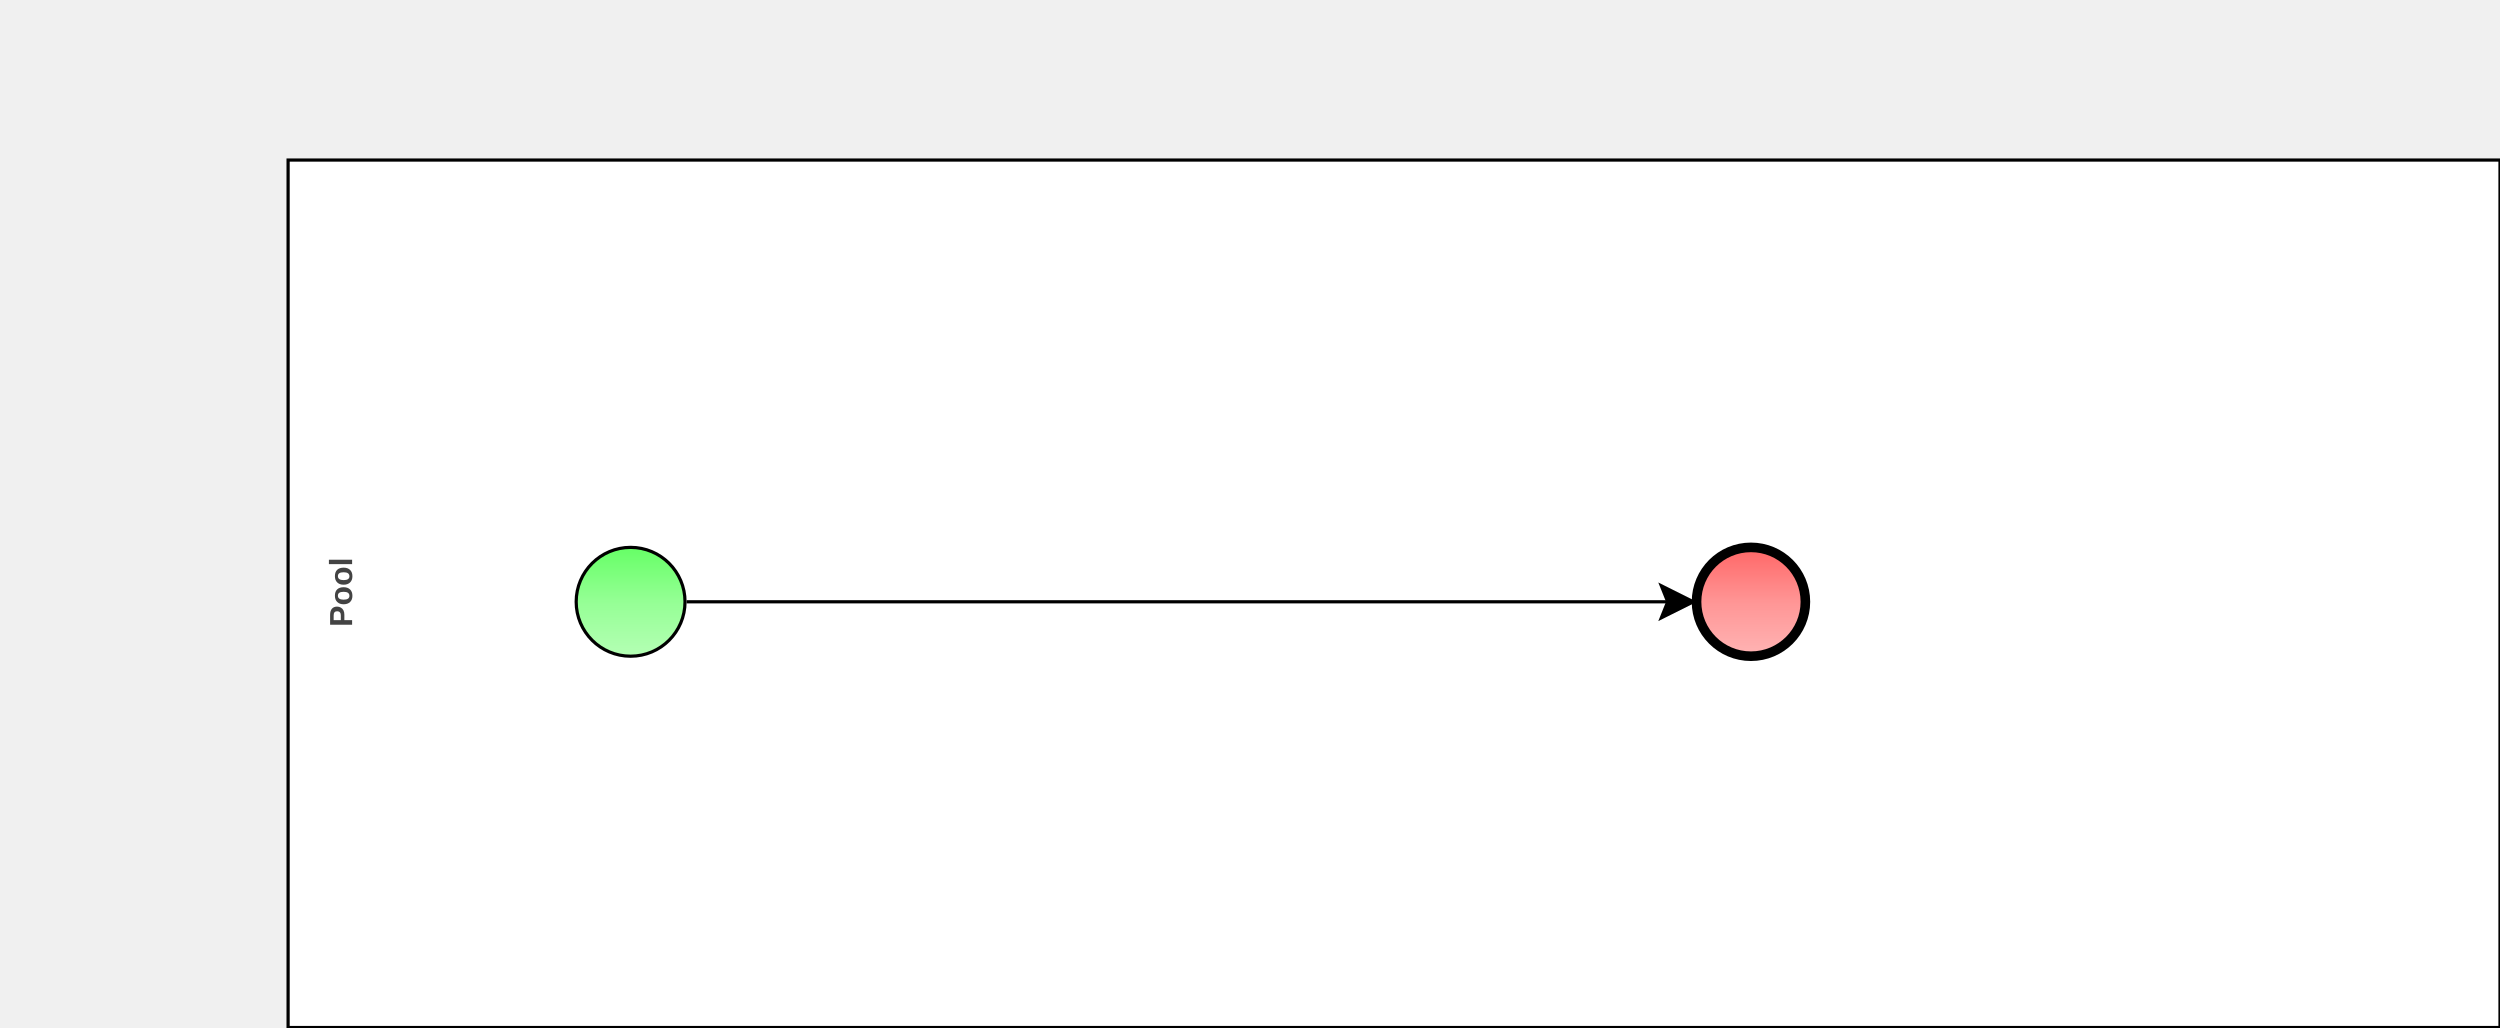
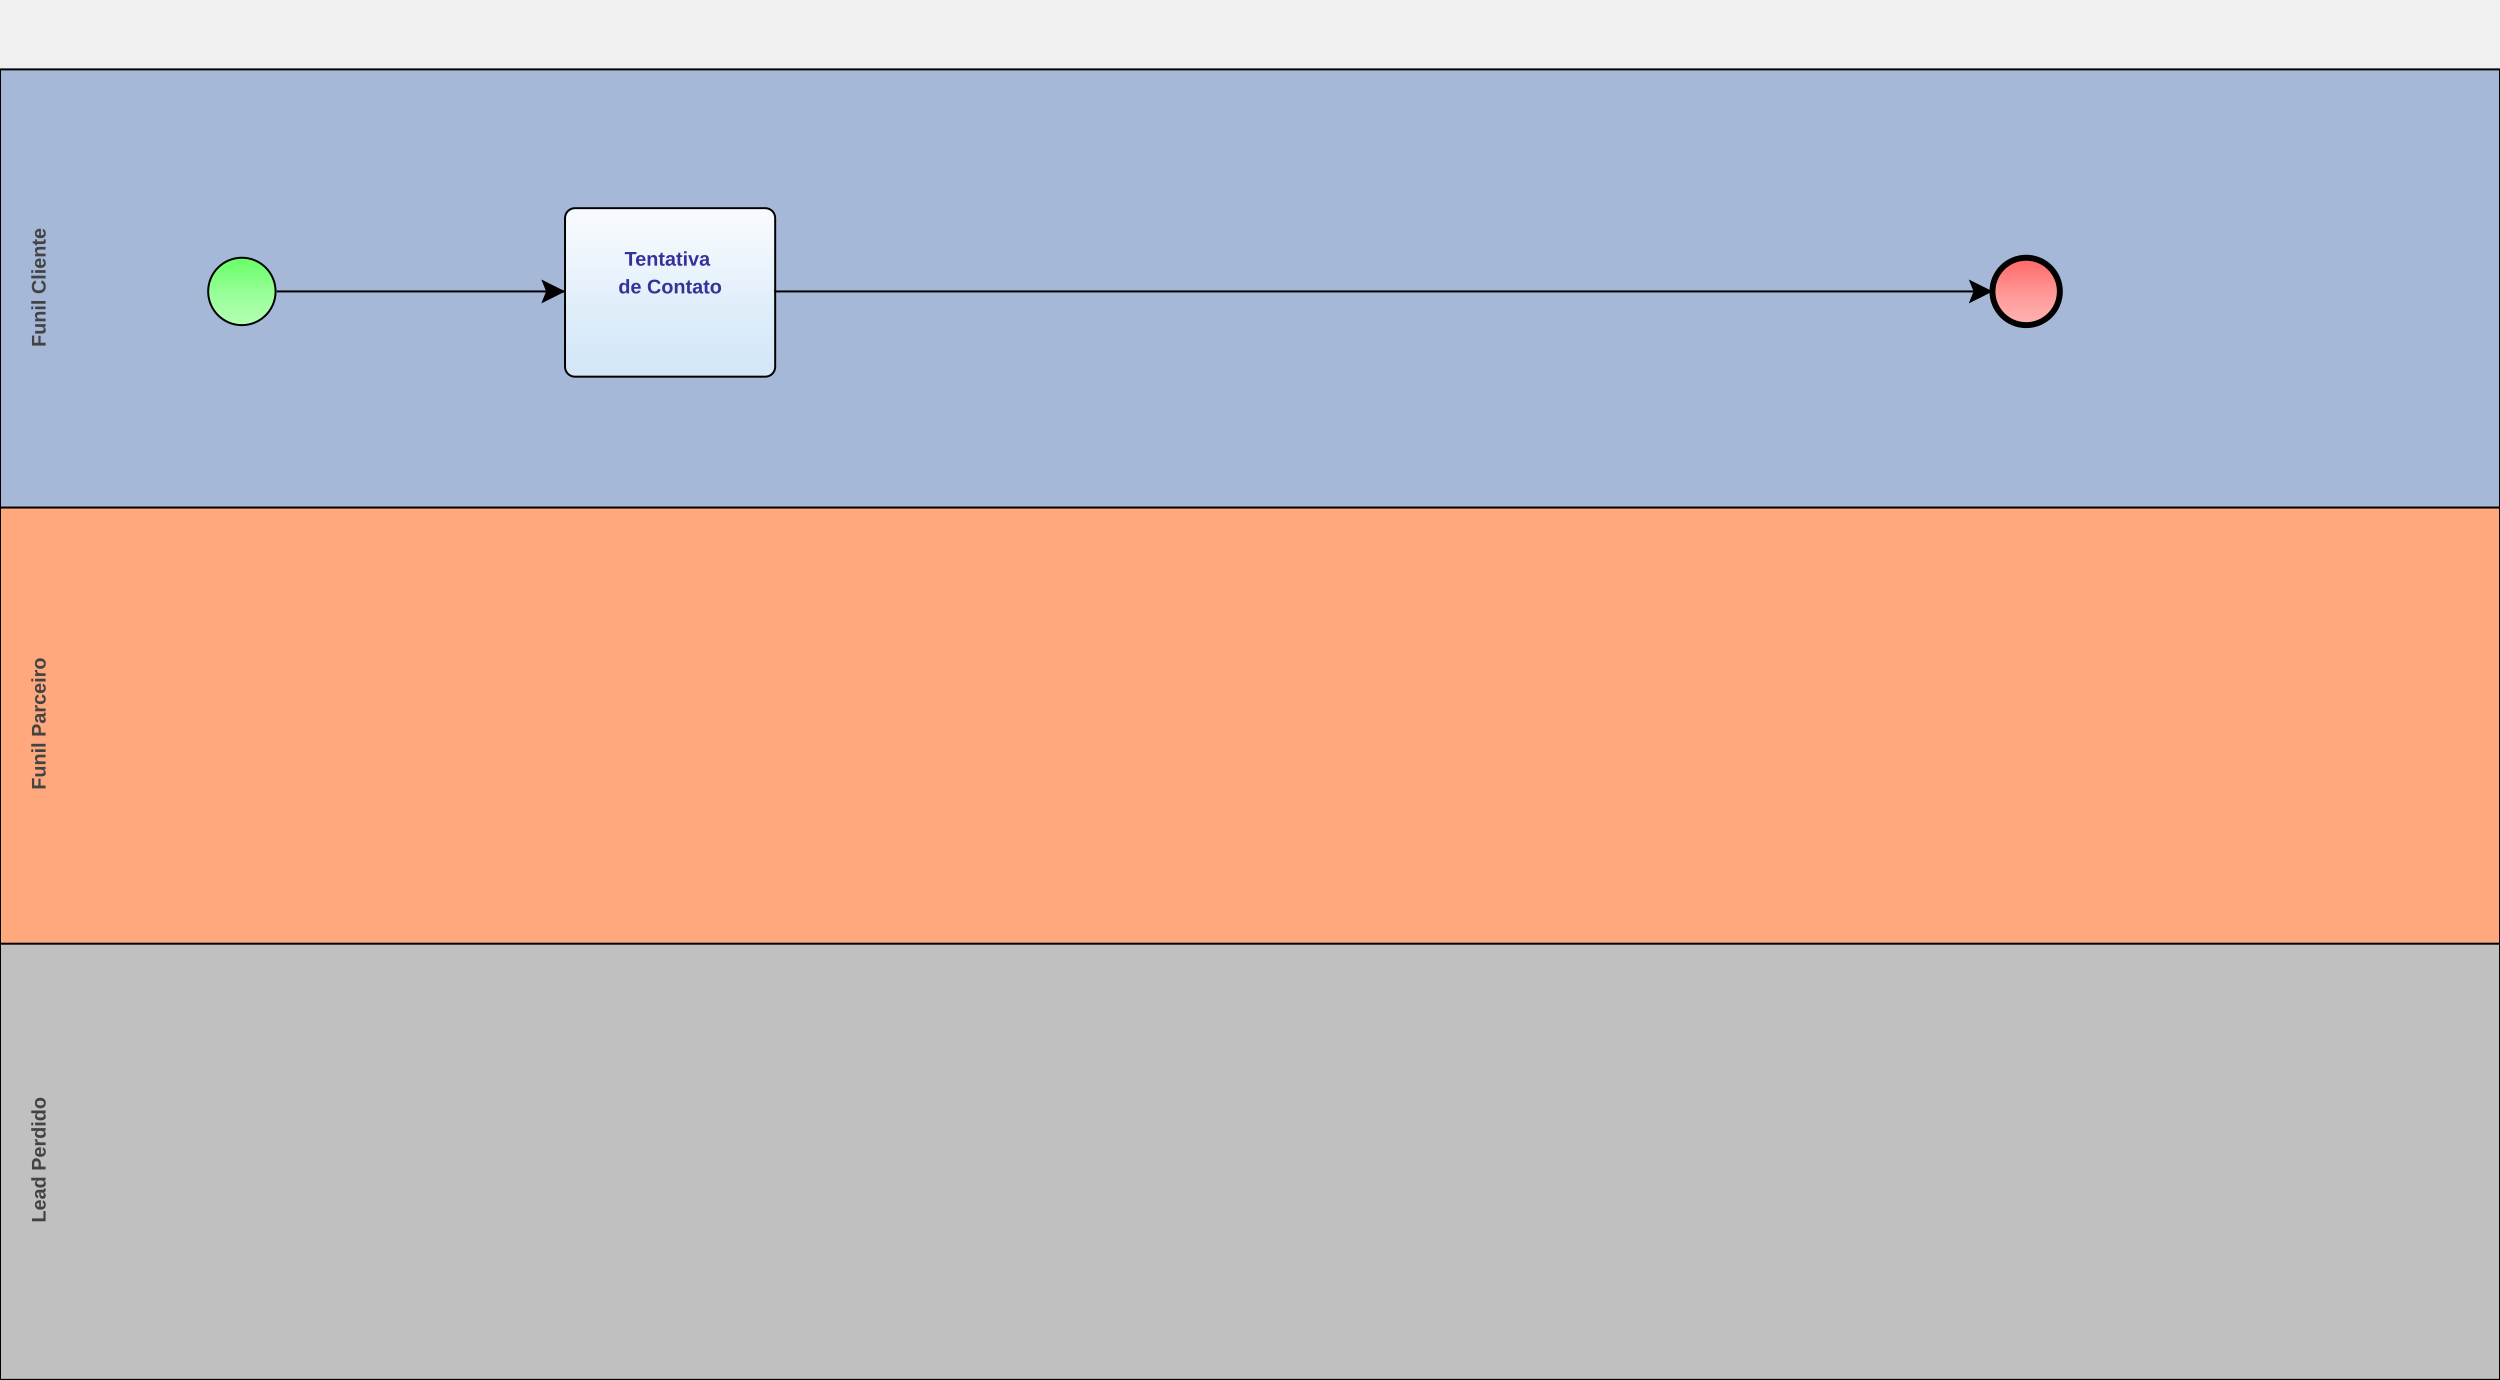
- <svg xmlns="http://www.w3.org/2000/svg" xmlns:xlink="http://www.w3.org/1999/xlink" style="stroke-dasharray:none; shape-rendering:auto; font-family:'Arial'; text-rendering:auto; fill-opacity:1; color-interpolation:auto; color-rendering:auto; font-size:12; fill:black; stroke:black; image-rendering:auto; stroke-miterlimit:10; stroke-linecap:square; stroke-linejoin:miter; font-style:normal; stroke-width:1; stroke-dashoffset:0; font-weight:normal; stroke-opacity:1;" contentScriptType="text/ecmascript" preserveAspectRatio="xMidYMid meet" zoomAndPan="magnify" version="1.0" contentStyleType="text/css" xml:xlink="http://www.w3.org/1999/xlink" width="781" height="321">
-   <rect x="90" y="50" width="691" height="271" ry="0" rx="0" style="stroke:#000000; fill:#FFFFFF" />
-   <g componentSequence="1">
-     <text x="-185" y="96" transform="rotate(270)" text-anchor="middle" style="font-weight:bold;font-size:10px;stroke:none; fill:#434343">
-       <tspan dy="14" x="-185">Pool</tspan>
+ <svg xmlns="http://www.w3.org/2000/svg" xmlns:xlink="http://www.w3.org/1999/xlink" style="stroke-dasharray:none; shape-rendering:auto; font-family:'Arial'; text-rendering:auto; fill-opacity:1; color-interpolation:auto; color-rendering:auto; font-size:12; fill:black; stroke:black; image-rendering:auto; stroke-miterlimit:10; stroke-linecap:square; stroke-linejoin:miter; font-style:normal; stroke-width:1; stroke-dashoffset:0; font-weight:normal; stroke-opacity:1;" contentScriptType="text/ecmascript" preserveAspectRatio="xMidYMid meet" zoomAndPan="magnify" version="1.0" contentStyleType="text/css" xml:xlink="http://www.w3.org/1999/xlink" width="1261" height="696">
+   <rect x="0" y="475" width="1261" height="221" ry="0" rx="0" style="stroke:#000000; fill:#C0C0C0" />
+   <g componentSequence="3">
+     <text x="-585" y="9" transform="rotate(270)" text-anchor="middle" style="font-weight:bold;font-size:10px;stroke:none; fill:#434343">
+       <tspan dy="14" x="-585">Lead Perdido</tspan>
    </text>
  </g>
-   <g sequence="2">
-     <ellipse cx="197" cy="188" rx="17" ry="17" stroke-width="1" style="fill:url(#linearGradient66FF6696FF96B6FFB6_1821552776);" stroke="336633" />
+   <rect x="0" y="255" width="1261" height="221" ry="0" rx="0" style="stroke:#000000; fill:#FFA87D" />
+   <g componentSequence="2">
+     <text x="-365" y="9" transform="rotate(270)" text-anchor="middle" style="font-weight:bold;font-size:10px;stroke:none; fill:#434343">
+       <tspan dy="14" x="-365">Funil Parceiro</tspan>
+     </text>
  </g>
-   <g sequence="3">
-     <ellipse cx="547" cy="188" rx="17" ry="17" stroke-width="3" style="fill:url(#linearGradientFF6666FF9696FFB6B6_1649759082);" stroke="993333" />
+   <rect x="0" y="35" width="1261" height="221" ry="0" rx="0" style="stroke:#000000; fill:#A5B8D8" />
+   <g componentSequence="1">
+     <text x="-145" y="9" transform="rotate(270)" text-anchor="middle" style="font-weight:bold;font-size:10px;stroke:none; fill:#434343">
+       <tspan dy="14" x="-145">Funil Cliente</tspan>
+     </text>
+   </g>
+   <g sequence="4">
+     <rect x="285" y="105" width="106" height="85" ry="5" rx="5" style="fill:url(#linearGradientF8FBFEEDF5FCDEEDFAD4E7F8E2E5E9_2083723566);" stroke="191970" />
  </g>
  <g componentSequence="4">
-     <text x="382" y="188" style="font-size:10px;font-weight:none;stroke:none; fill:#333399" text-anchor="left" />
+     <text x="338" y="120" text-anchor="middle" style="font-weight:bold;font-size:10px;stroke:none; fill:#333399">
+       <tspan dy="14" x="338">Tentativa</tspan>
+       <tspan dy="14" x="338">de Contato</tspan>
+     </text>
  </g>
-   <path style="fill:none; stroke:#000000;stroke-width:1" d="M215.0 188.0 L529.0 188.0" />
-   <polygon style="fill:#000000; stroke:#000000;" points=" 519 183 529 188 519 193 521 188" />
+   <g sequence="5">
+     <ellipse cx="1022" cy="147" rx="17" ry="17" stroke-width="3" style="fill:url(#linearGradientFF6666FF9696FFB6B6_1928653016);" stroke="993333" />
+   </g>
+   <g sequence="6">
+     <ellipse cx="122" cy="147" rx="17" ry="17" stroke-width="1" style="fill:url(#linearGradient66FF6696FF96B6FFB6_1993044574);" stroke="336633" />
+   </g>
+   <g componentSequence="7">
+     <text x="708" y="147" style="font-size:10px;font-weight:none;stroke:none; fill:#333399" text-anchor="left" />
+   </g>
+   <g componentSequence="8">
+     <text x="222" y="147" style="font-size:10px;font-weight:none;stroke:none; fill:#333399" text-anchor="left" />
+   </g>
+   <path style="fill:none; stroke:#000000;stroke-width:1" d="M391.0 147.0 L1004.0 147.0" />
+   <polygon style="fill:#000000; stroke:#000000;" points=" 994 142 1004 147 994 152 996 147" />
+   <path style="fill:none; stroke:#000000;stroke-width:1" d="M140.0 147.0 L284.0 147.0" />
+   <polygon style="fill:#000000; stroke:#000000;" points=" 274 142 284 147 274 152 276 147" />
  <defs>
-     <linearGradient xlink:href="#linearGradient66FF6696FF96B6FFB6" id="linearGradient66FF6696FF96B6FFB6_1821552776" x1="0" y1="171.0" x2="0" y2="206.0" gradientUnits="userSpaceOnUse" xlink:type="simple" xlink:actuate="onLoad" xlink:show="other" />
+     <linearGradient xlink:href="#linearGradientF8FBFEEDF5FCDEEDFAD4E7F8E2E5E9" id="linearGradientF8FBFEEDF5FCDEEDFAD4E7F8E2E5E9_2083723566" x1="0" y1="105.0" x2="0" y2="211.0" gradientUnits="userSpaceOnUse" xlink:type="simple" xlink:actuate="onLoad" xlink:show="other" />
+     <linearGradient id="linearGradientF8FBFEEDF5FCDEEDFAD4E7F8E2E5E9">
+       <stop style="stop-color:#F8FBFE;stop-opacity:1;" offset="0.0" id="stopF8FBFE" />
+       <stop style="stop-color:#EDF5FC;stop-opacity:1;" offset="0.25" id="stopEDF5FC" />
+       <stop style="stop-color:#DEEDFA;stop-opacity:1;" offset="0.5" id="stopDEEDFA" />
+       <stop style="stop-color:#D4E7F8;stop-opacity:1;" offset="0.75" id="stopD4E7F8" />
+       <stop style="stop-color:#E2E5E9;stop-opacity:1;" offset="1.0" id="stopE2E5E9" />
+     </linearGradient>
+     <linearGradient xlink:href="#linearGradientFF6666FF9696FFB6B6" id="linearGradientFF6666FF9696FFB6B6_1928653016" x1="0" y1="130.0" x2="0" y2="165.0" gradientUnits="userSpaceOnUse" xlink:type="simple" xlink:actuate="onLoad" xlink:show="other" />
+     <linearGradient id="linearGradientFF6666FF9696FFB6B6">
+       <stop style="stop-color:#FF6666;stop-opacity:1;" offset="0.0" id="stopFF6666" />
+       <stop style="stop-color:#FF9696;stop-opacity:1;" offset="0.5" id="stopFF9696" />
+       <stop style="stop-color:#FFB6B6;stop-opacity:1;" offset="1.0" id="stopFFB6B6" />
+     </linearGradient>
+     <linearGradient xlink:href="#linearGradient66FF6696FF96B6FFB6" id="linearGradient66FF6696FF96B6FFB6_1993044574" x1="0" y1="130.0" x2="0" y2="165.0" gradientUnits="userSpaceOnUse" xlink:type="simple" xlink:actuate="onLoad" xlink:show="other" />
    <linearGradient id="linearGradient66FF6696FF96B6FFB6">
      <stop style="stop-color:#66FF66;stop-opacity:1;" offset="0.0" id="stop66FF66" />
      <stop style="stop-color:#96FF96;stop-opacity:1;" offset="0.5" id="stop96FF96" />
      <stop style="stop-color:#B6FFB6;stop-opacity:1;" offset="1.0" id="stopB6FFB6" />
    </linearGradient>
-     <linearGradient xlink:href="#linearGradientFF6666FF9696FFB6B6" id="linearGradientFF6666FF9696FFB6B6_1649759082" x1="0" y1="171.0" x2="0" y2="206.0" gradientUnits="userSpaceOnUse" xlink:type="simple" xlink:actuate="onLoad" xlink:show="other" />
-     <linearGradient id="linearGradientFF6666FF9696FFB6B6">
-       <stop style="stop-color:#FF6666;stop-opacity:1;" offset="0.0" id="stopFF6666" />
-       <stop style="stop-color:#FF9696;stop-opacity:1;" offset="0.5" id="stopFF9696" />
-       <stop style="stop-color:#FFB6B6;stop-opacity:1;" offset="1.0" id="stopFFB6B6" />
-     </linearGradient>
  </defs>
</svg>
